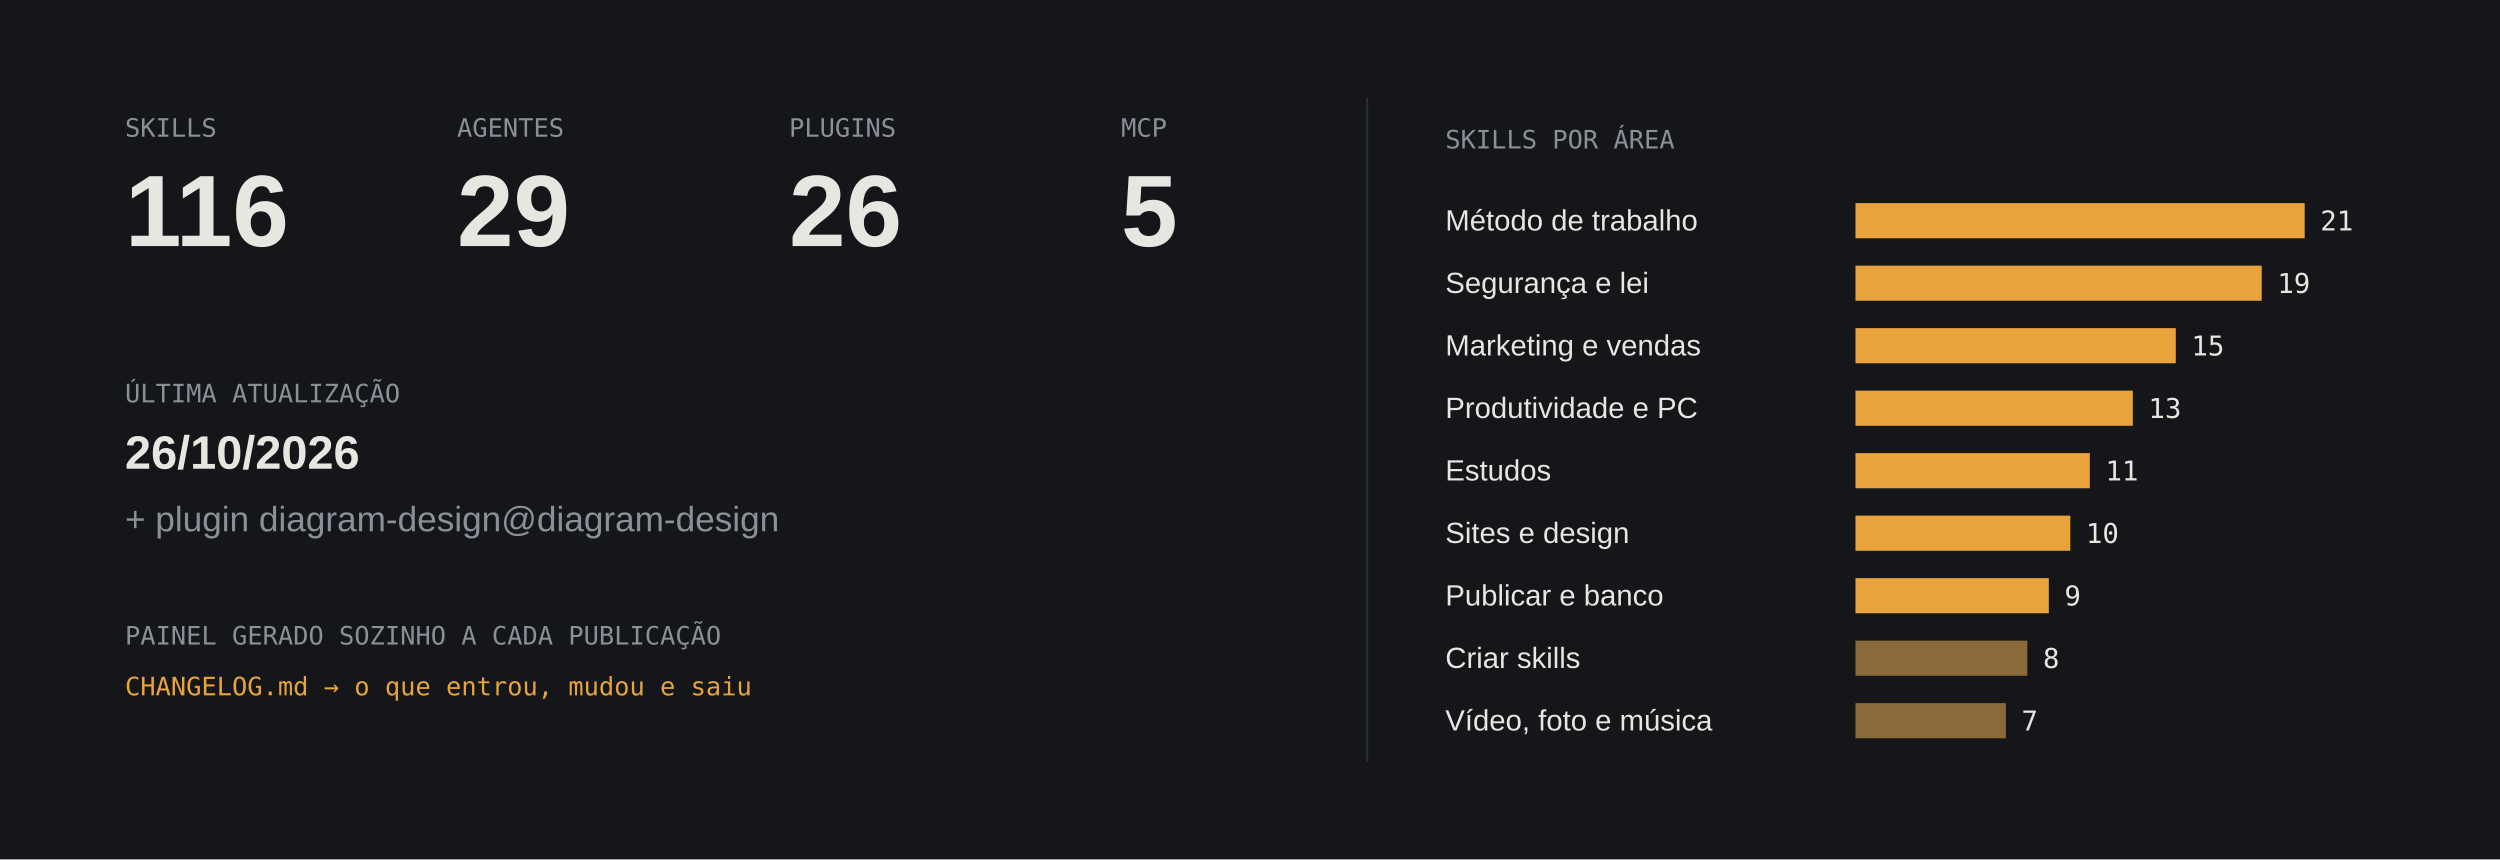
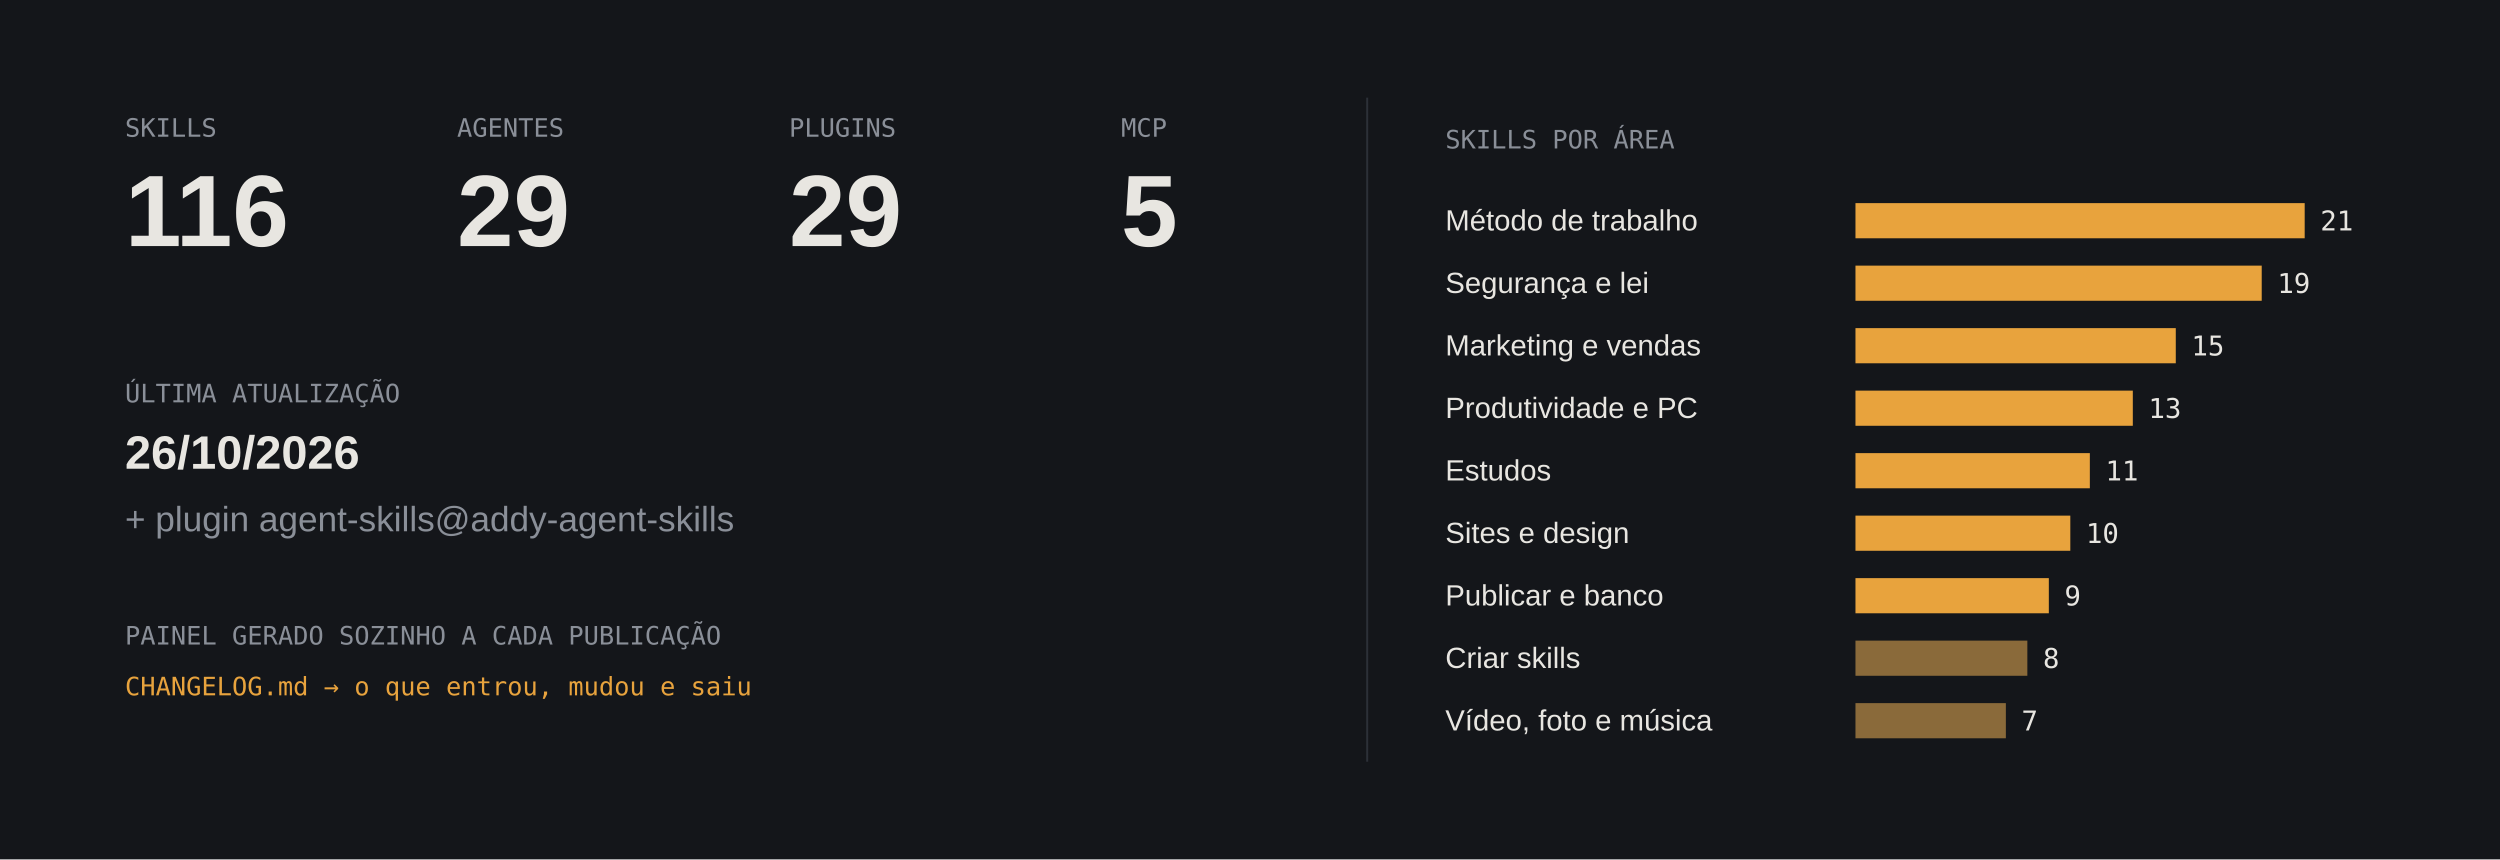
<svg xmlns="http://www.w3.org/2000/svg" viewBox="0 0 1280 440" width="1280" height="440" role="img" aria-label="Painel do kit: skills por área e última atualização 26/10/2026">
  <rect width="1280" height="440" fill="#14161a" />
  <text x="64" y="70" font-family="'JetBrains Mono','Cascadia Code',Consolas,'DejaVu Sans Mono',monospace" font-size="13" fill="#8a8f98">SKILLS</text>
  <text x="64" y="126" font-family="'Inter Tight','Segoe UI','Helvetica Neue',Arial,sans-serif" font-size="52" font-weight="700" fill="#e8e6e1">116</text>
  <text x="234" y="70" font-family="'JetBrains Mono','Cascadia Code',Consolas,'DejaVu Sans Mono',monospace" font-size="13" fill="#8a8f98">AGENTES</text>
  <text x="234" y="126" font-family="'Inter Tight','Segoe UI','Helvetica Neue',Arial,sans-serif" font-size="52" font-weight="700" fill="#e8e6e1">29</text>
  <text x="404" y="70" font-family="'JetBrains Mono','Cascadia Code',Consolas,'DejaVu Sans Mono',monospace" font-size="13" fill="#8a8f98">PLUGINS</text>
-   <text x="404" y="126" font-family="'Inter Tight','Segoe UI','Helvetica Neue',Arial,sans-serif" font-size="52" font-weight="700" fill="#e8e6e1">26</text>
+   <text x="404" y="126" font-family="'Inter Tight','Segoe UI','Helvetica Neue',Arial,sans-serif" font-size="52" font-weight="700" fill="#e8e6e1">29</text>
  <text x="574" y="70" font-family="'JetBrains Mono','Cascadia Code',Consolas,'DejaVu Sans Mono',monospace" font-size="13" fill="#8a8f98">MCP</text>
  <text x="574" y="126" font-family="'Inter Tight','Segoe UI','Helvetica Neue',Arial,sans-serif" font-size="52" font-weight="700" fill="#e8e6e1">5</text>
  <text x="64" y="206" font-family="'JetBrains Mono','Cascadia Code',Consolas,'DejaVu Sans Mono',monospace" font-size="13" fill="#8a8f98">ÚLTIMA ATUALIZAÇÃO</text>
  <text x="64" y="240" font-family="'Inter Tight','Segoe UI','Helvetica Neue',Arial,sans-serif" font-size="24" font-weight="700" fill="#e8e6e1">26/10/2026</text>
-   <text x="64" y="272" font-family="'Inter Tight','Segoe UI','Helvetica Neue',Arial,sans-serif" font-size="18" fill="#8a8f98">+ plugin diagram-design@diagram-design</text>
+   <text x="64" y="272" font-family="'Inter Tight','Segoe UI','Helvetica Neue',Arial,sans-serif" font-size="18" fill="#8a8f98">+ plugin agent-skills@addy-agent-skills</text>
  <text x="64" y="330" font-family="'JetBrains Mono','Cascadia Code',Consolas,'DejaVu Sans Mono',monospace" font-size="13" fill="#8a8f98">PAINEL GERADO SOZINHO A CADA PUBLICAÇÃO</text>
  <text x="64" y="356" font-family="'JetBrains Mono','Cascadia Code',Consolas,'DejaVu Sans Mono',monospace" font-size="13" fill="#e8a33d">CHANGELOG.md → o que entrou, mudou e saiu</text>
  <line x1="700" y1="50" x2="700" y2="390" stroke="#2c3038" />
  <text x="740" y="76" font-family="'JetBrains Mono','Cascadia Code',Consolas,'DejaVu Sans Mono',monospace" font-size="13" fill="#8a8f98">SKILLS POR ÁREA</text>
  <text x="740" y="118" font-family="'Inter Tight','Segoe UI','Helvetica Neue',Arial,sans-serif" font-size="15" fill="#e8e6e1">Método de trabalho</text>
  <rect x="950" y="104" width="230" height="18" fill="#e8a33d" />
  <text x="1188" y="118" font-family="'JetBrains Mono','Cascadia Code',Consolas,'DejaVu Sans Mono',monospace" font-size="14" fill="#e8e6e1">21</text>
  <text x="740" y="150" font-family="'Inter Tight','Segoe UI','Helvetica Neue',Arial,sans-serif" font-size="15" fill="#e8e6e1">Segurança e lei</text>
  <rect x="950" y="136" width="208" height="18" fill="#e8a33d" />
  <text x="1166" y="150" font-family="'JetBrains Mono','Cascadia Code',Consolas,'DejaVu Sans Mono',monospace" font-size="14" fill="#e8e6e1">19</text>
  <text x="740" y="182" font-family="'Inter Tight','Segoe UI','Helvetica Neue',Arial,sans-serif" font-size="15" fill="#e8e6e1">Marketing e vendas</text>
  <rect x="950" y="168" width="164" height="18" fill="#e8a33d" />
  <text x="1122" y="182" font-family="'JetBrains Mono','Cascadia Code',Consolas,'DejaVu Sans Mono',monospace" font-size="14" fill="#e8e6e1">15</text>
  <text x="740" y="214" font-family="'Inter Tight','Segoe UI','Helvetica Neue',Arial,sans-serif" font-size="15" fill="#e8e6e1">Produtividade e PC</text>
  <rect x="950" y="200" width="142" height="18" fill="#e8a33d" />
  <text x="1100" y="214" font-family="'JetBrains Mono','Cascadia Code',Consolas,'DejaVu Sans Mono',monospace" font-size="14" fill="#e8e6e1">13</text>
  <text x="740" y="246" font-family="'Inter Tight','Segoe UI','Helvetica Neue',Arial,sans-serif" font-size="15" fill="#e8e6e1">Estudos</text>
  <rect x="950" y="232" width="120" height="18" fill="#e8a33d" />
  <text x="1078" y="246" font-family="'JetBrains Mono','Cascadia Code',Consolas,'DejaVu Sans Mono',monospace" font-size="14" fill="#e8e6e1">11</text>
  <text x="740" y="278" font-family="'Inter Tight','Segoe UI','Helvetica Neue',Arial,sans-serif" font-size="15" fill="#e8e6e1">Sites e design</text>
  <rect x="950" y="264" width="110" height="18" fill="#e8a33d" />
  <text x="1068" y="278" font-family="'JetBrains Mono','Cascadia Code',Consolas,'DejaVu Sans Mono',monospace" font-size="14" fill="#e8e6e1">10</text>
  <text x="740" y="310" font-family="'Inter Tight','Segoe UI','Helvetica Neue',Arial,sans-serif" font-size="15" fill="#e8e6e1">Publicar e banco</text>
  <rect x="950" y="296" width="99" height="18" fill="#e8a33d" />
  <text x="1057" y="310" font-family="'JetBrains Mono','Cascadia Code',Consolas,'DejaVu Sans Mono',monospace" font-size="14" fill="#e8e6e1">9</text>
  <text x="740" y="342" font-family="'Inter Tight','Segoe UI','Helvetica Neue',Arial,sans-serif" font-size="15" fill="#e8e6e1">Criar skills</text>
  <rect x="950" y="328" width="88" height="18" fill="#8a6a3a" />
  <text x="1046" y="342" font-family="'JetBrains Mono','Cascadia Code',Consolas,'DejaVu Sans Mono',monospace" font-size="14" fill="#e8e6e1">8</text>
  <text x="740" y="374" font-family="'Inter Tight','Segoe UI','Helvetica Neue',Arial,sans-serif" font-size="15" fill="#e8e6e1">Vídeo, foto e música</text>
  <rect x="950" y="360" width="77" height="18" fill="#8a6a3a" />
  <text x="1035" y="374" font-family="'JetBrains Mono','Cascadia Code',Consolas,'DejaVu Sans Mono',monospace" font-size="14" fill="#e8e6e1">7</text>
</svg>
